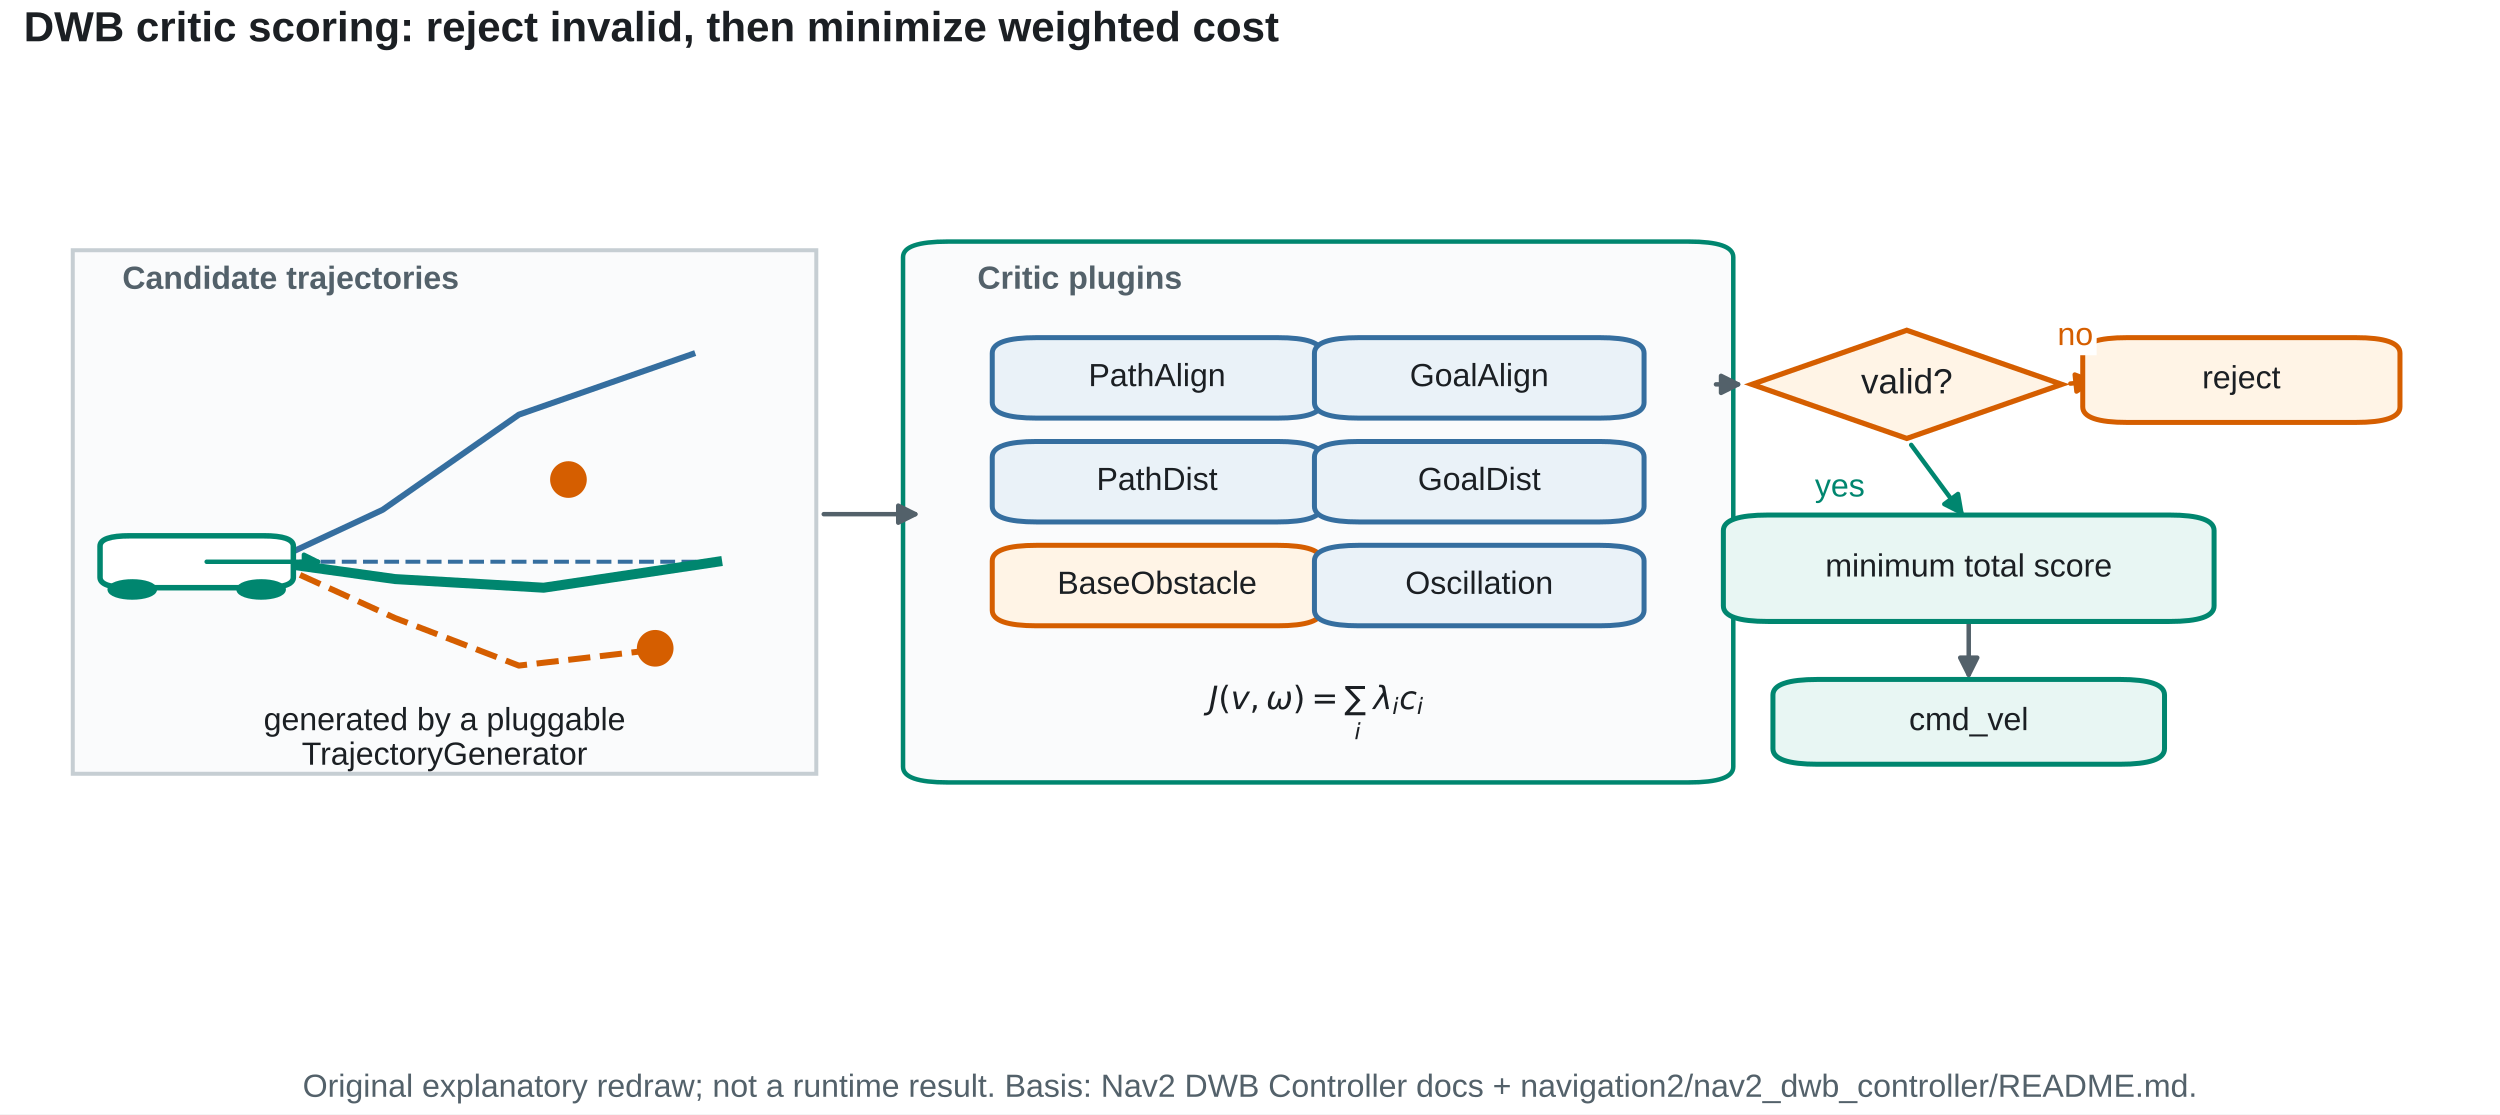
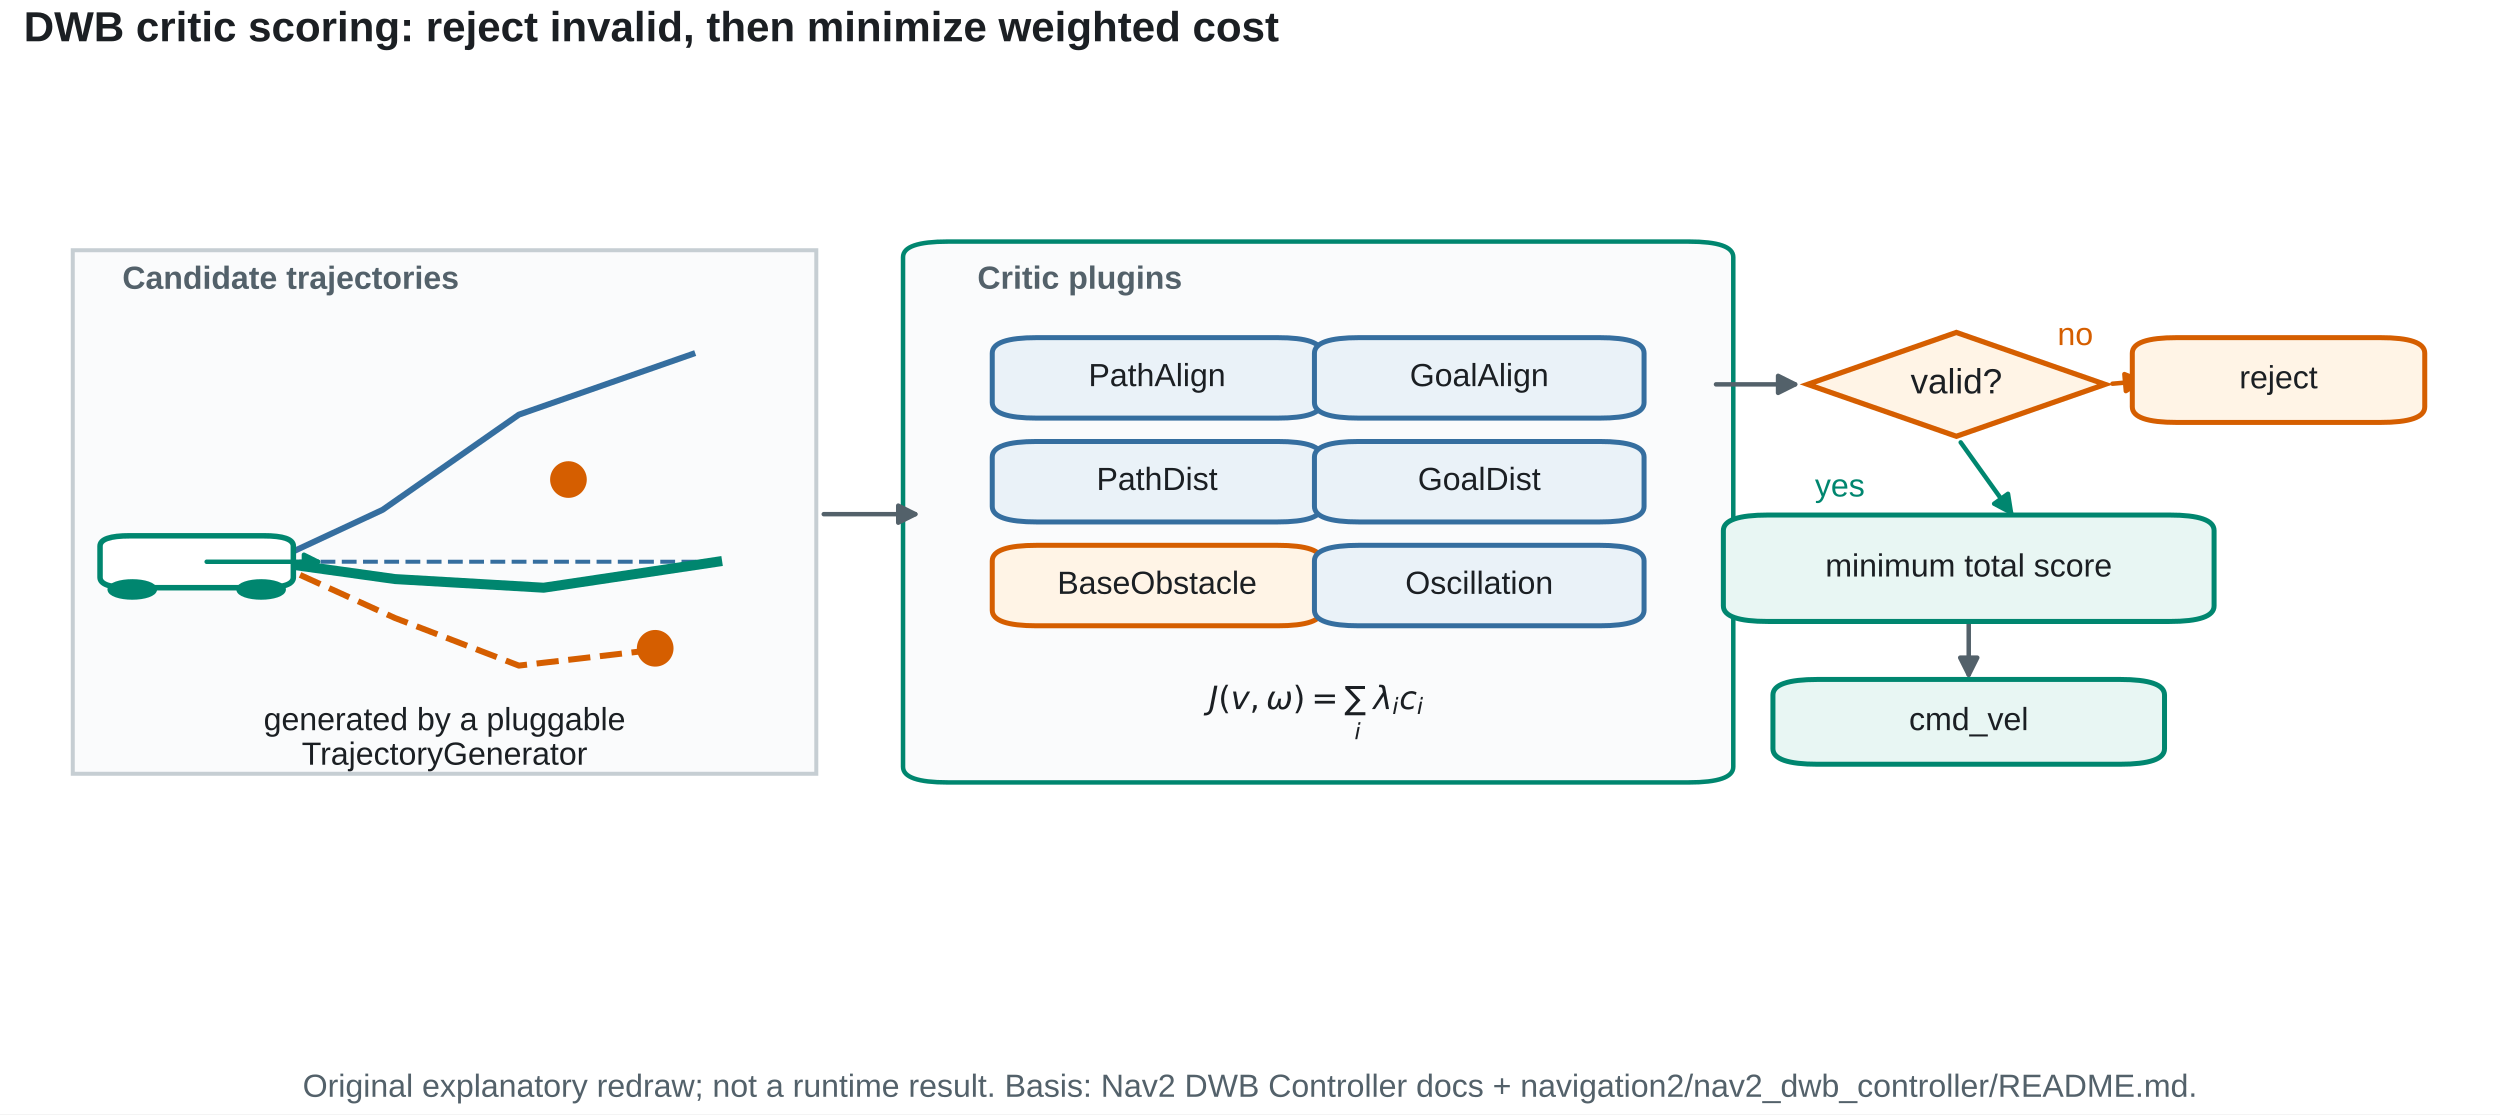
<svg xmlns="http://www.w3.org/2000/svg" xmlns:xlink="http://www.w3.org/1999/xlink" width="499.219pt" height="222.509pt" viewBox="0 0 499.219 222.509" version="1.1">
  <defs>
    <style type="text/css">*{stroke-linejoin: round; stroke-linecap: butt}</style>
  </defs>
  <g id="figure_1">
    <g id="patch_1">
      <path d="M 0 222.509 L 499.219 222.509 L 499.219 0 L 0 0 z " style="fill: #ffffff" />
    </g>
    <g id="axes_1">
      <g id="patch_2">
        <path d="M 14.532 154.512 L 163.002 154.512 L 163.002 49.968 L 14.532 49.968 z " clip-path="url(#pa8b9ab98d3)" style="fill: #fafbfc; stroke: #c6ced3; stroke-width: 0.8; stroke-linejoin: miter" />
      </g>
      <g id="patch_3">
        <path d="M 189.232 156.24 L 337.207 156.24 Q 346.115 156.24 346.115 153.13 L 346.115 51.35 Q 346.115 48.24 337.207 48.24 L 189.232 48.24 Q 180.324 48.24 180.324 51.35 L 180.324 153.13 Q 180.324 156.24 189.232 156.24 z " clip-path="url(#pa8b9ab98d3)" style="fill: #fafbfc; stroke: #00866f; stroke-width: 0.9; stroke-linejoin: miter" />
      </g>
      <g id="line2d_1">
        <path d="M 34.328 112.176 L 143.206 112.176 " clip-path="url(#pa8b9ab98d3)" style="fill: none; stroke-dasharray: 2.96,1.28; stroke-dashoffset: 0; stroke: #356e9f; stroke-width: 0.8" />
      </g>
      <g id="patch_4">
        <path d="M 164.5 102.672 Q 174.137 102.672 182.768 102.672 " clip-path="url(#pa8b9ab98d3)" style="fill: none; stroke: #53616a; stroke-width: 0.9; stroke-linecap: round" />
        <path d="M 179.368 100.972 L 182.768 102.672 L 179.368 104.372 z " clip-path="url(#pa8b9ab98d3)" style="fill: #53616a; stroke: #53616a; stroke-width: 0.9; stroke-linecap: round" />
      </g>
      <g id="patch_5">
-         <path d="M 342.665 76.752 Q 345.371 76.752 347.071 76.752 " clip-path="url(#pa8b9ab98d3)" style="fill: none; stroke: #53616a; stroke-width: 0.9; stroke-linecap: round" />
-         <path d="M 343.671 75.052 L 347.071 76.752 L 343.671 78.452 z " clip-path="url(#pa8b9ab98d3)" style="fill: #53616a; stroke: #53616a; stroke-width: 0.9; stroke-linecap: round" />
+         <path d="M 342.669 76.752 Q 351.067 76.752 358.46 76.752 " clip-path="url(#pa8b9ab98d3)" style="fill: none; stroke: #53616a; stroke-width: 0.9; stroke-linecap: round" />
+         <path d="M 355.06 75.052 L 358.46 76.752 L 355.06 78.452 z " clip-path="url(#pa8b9ab98d3)" style="fill: #53616a; stroke: #53616a; stroke-width: 0.9; stroke-linecap: round" />
      </g>
      <g id="patch_6">
-         <path d="M 413.428 76.599 Q 416.144 76.32 417.858 76.144 " clip-path="url(#pa8b9ab98d3)" style="fill: none; stroke: #d55e00; stroke-width: 0.9; stroke-linecap: round" />
-         <path d="M 414.302 74.8 L 417.858 76.144 L 414.65 78.182 z " clip-path="url(#pa8b9ab98d3)" style="fill: #d55e00; stroke: #d55e00; stroke-width: 0.9; stroke-linecap: round" />
+         <path d="M 421.843 76.622 Q 425.297 76.32 427.748 76.106 " clip-path="url(#pa8b9ab98d3)" style="fill: none; stroke: #d55e00; stroke-width: 0.9; stroke-linecap: round" />
+         <path d="M 424.213 74.708 L 427.748 76.106 L 424.508 78.095 z " clip-path="url(#pa8b9ab98d3)" style="fill: #d55e00; stroke: #d55e00; stroke-width: 0.9; stroke-linecap: round" />
      </g>
      <g id="patch_7">
-         <path d="M 381.647 88.844 Q 386.945 96.02 391.644 102.386 " clip-path="url(#pa8b9ab98d3)" style="fill: none; stroke: #00866f; stroke-width: 0.9; stroke-linecap: round" />
-         <path d="M 390.993 98.641 L 391.644 102.386 L 388.257 100.661 z " clip-path="url(#pa8b9ab98d3)" style="fill: #00866f; stroke: #00866f; stroke-width: 0.9; stroke-linecap: round" />
+         <path d="M 391.53 88.341 Q 396.843 95.761 401.57 102.363 " clip-path="url(#pa8b9ab98d3)" style="fill: none; stroke: #00866f; stroke-width: 0.9; stroke-linecap: round" />
+         <path d="M 400.972 98.608 L 401.57 102.363 L 398.208 100.588 z " clip-path="url(#pa8b9ab98d3)" style="fill: #00866f; stroke: #00866f; stroke-width: 0.9; stroke-linecap: round" />
      </g>
      <g id="patch_8">
        <path d="M 393.13 124.047 Q 393.13 129.891 393.13 134.729 " clip-path="url(#pa8b9ab98d3)" style="fill: none; stroke: #53616a; stroke-width: 0.9; stroke-linecap: round" />
        <path d="M 394.83 131.329 L 393.13 134.729 L 391.43 131.329 z " clip-path="url(#pa8b9ab98d3)" style="fill: #53616a; stroke: #53616a; stroke-width: 0.9; stroke-linecap: round" />
      </g>
      <g id="text_1">
        <text style="font-weight: 600; font-size: 6.4px; font-family: 'Arial', 'Liberation Sans', 'DejaVu Sans', sans-serif; text-anchor: start; fill: #53616a" x="24.43" y="57.671" transform="rotate(-0 24.43046 57.671)">Candidate trajectories</text>
      </g>
      <g id="line2d_2">
        <path d="M 54.124 112.176 L 76.395 101.808 L 103.614 82.8 L 138.257 70.704 " clip-path="url(#pa8b9ab98d3)" style="fill: none; stroke: #356e9f; stroke-width: 1.2; stroke-linecap: square" />
      </g>
      <g id="line2d_3">
        <path d="M 54.124 112.176 L 78.869 115.632 L 108.563 117.36 L 143.206 112.176 " clip-path="url(#pa8b9ab98d3)" style="fill: none; stroke: #00866f; stroke-width: 2; stroke-linecap: square" />
      </g>
      <g id="line2d_4">
        <path d="M 54.124 112.176 L 78.869 123.408 L 103.614 132.912 L 133.308 129.456 " clip-path="url(#pa8b9ab98d3)" style="fill: none; stroke-dasharray: 4.44,1.92; stroke-dashoffset: 0; stroke: #d55e00; stroke-width: 1.2" />
      </g>
      <g id="text_2">
        <text style="font-size: 6.4px; font-family: 'Arial', 'Liberation Sans', 'DejaVu Sans', sans-serif; fill: #1b1f23" transform="translate(52.65186 145.8082)">generated by a pluggable</text>
        <text style="font-size: 6.4px; font-family: 'Arial', 'Liberation Sans', 'DejaVu Sans', sans-serif; fill: #1b1f23" transform="translate(60.25686 152.7018)">TrajectoryGenerator</text>
      </g>
      <g id="text_3">
        <text style="font-weight: 600; font-size: 6.4px; font-family: 'Arial', 'Liberation Sans', 'DejaVu Sans', sans-serif; text-anchor: start; fill: #53616a" x="195.171" y="57.657" transform="rotate(-0 195.1707 57.657)">Critic plugins</text>
      </g>
      <g id="patch_9">
        <path d="M 207.048 83.491 L 255.053 83.491 Q 263.962 83.491 263.962 80.381 L 263.962 70.531 Q 263.962 67.421 255.053 67.421 L 207.048 67.421 Q 198.14 67.421 198.14 70.531 L 198.14 80.381 Q 198.14 83.491 207.048 83.491 z " clip-path="url(#pa8b9ab98d3)" style="fill: #eaf2f8; stroke: #356e9f; stroke-linejoin: miter" />
      </g>
      <g id="patch_10">
        <path d="M 271.385 83.491 L 319.39 83.491 Q 328.299 83.491 328.299 80.381 L 328.299 70.531 Q 328.299 67.421 319.39 67.421 L 271.385 67.421 Q 262.477 67.421 262.477 70.531 L 262.477 80.381 Q 262.477 83.491 271.385 83.491 z " clip-path="url(#pa8b9ab98d3)" style="fill: #eaf2f8; stroke: #356e9f; stroke-linejoin: miter" />
      </g>
      <g id="patch_11">
        <path d="M 207.048 104.227 L 255.053 104.227 Q 263.962 104.227 263.962 101.117 L 263.962 91.267 Q 263.962 88.157 255.053 88.157 L 207.048 88.157 Q 198.14 88.157 198.14 91.267 L 198.14 101.117 Q 198.14 104.227 207.048 104.227 z " clip-path="url(#pa8b9ab98d3)" style="fill: #eaf2f8; stroke: #356e9f; stroke-linejoin: miter" />
      </g>
      <g id="patch_12">
        <path d="M 271.385 104.227 L 319.39 104.227 Q 328.299 104.227 328.299 101.117 L 328.299 91.267 Q 328.299 88.157 319.39 88.157 L 271.385 88.157 Q 262.477 88.157 262.477 91.267 L 262.477 101.117 Q 262.477 104.227 271.385 104.227 z " clip-path="url(#pa8b9ab98d3)" style="fill: #eaf2f8; stroke: #356e9f; stroke-linejoin: miter" />
      </g>
      <g id="patch_13">
        <path d="M 207.048 124.963 L 255.053 124.963 Q 263.962 124.963 263.962 121.853 L 263.962 112.003 Q 263.962 108.893 255.053 108.893 L 207.048 108.893 Q 198.14 108.893 198.14 112.003 L 198.14 121.853 Q 198.14 124.963 207.048 124.963 z " clip-path="url(#pa8b9ab98d3)" style="fill: #fff4e6; stroke: #d55e00; stroke-linejoin: miter" />
      </g>
      <g id="patch_14">
        <path d="M 271.385 124.963 L 319.39 124.963 Q 328.299 124.963 328.299 121.853 L 328.299 112.003 Q 328.299 108.893 319.39 108.893 L 271.385 108.893 Q 262.477 108.893 262.477 112.003 L 262.477 121.853 Q 262.477 124.963 271.385 124.963 z " clip-path="url(#pa8b9ab98d3)" style="fill: #eaf2f8; stroke: #356e9f; stroke-linejoin: miter" />
      </g>
      <g id="text_4">
        <g style="fill: #1b1f23" transform="translate(241.4039 142.48)">
          <text>
            <tspan x="0" y="-0.891" style="font-style: oblique; font-size: 6.4px; font-family: 'DejaVu Sans'; fill: #1b1f23">J</tspan>
            <tspan x="4.367" y="-0.891" style="font-style: oblique; font-size: 6.4px; font-family: 'DejaVu Sans'; fill: #1b1f23">v</tspan>
            <tspan x="11.408" y="-0.891" style="font-style: oblique; font-size: 6.4px; font-family: 'DejaVu Sans'; fill: #1b1f23">ω</tspan>
            <tspan x="32.841" y="-0.891" style="font-style: oblique; font-size: 6.4px; font-family: 'DejaVu Sans'; fill: #1b1f23">λ</tspan>
            <tspan x="38.017" y="-0.891" style="font-style: oblique; font-size: 6.4px; font-family: 'DejaVu Sans'; fill: #1b1f23">c</tspan>
            <tspan x="1.88" y="-0.891" style="font-size: 6.4px; font-family: 'DejaVu Sans'; fill: #1b1f23">(</tspan>
            <tspan x="8.14" y="-0.891" style="font-size: 6.4px; font-family: 'DejaVu Sans'; fill: #1b1f23">,</tspan>
            <tspan x="16.747" y="-0.891" style="font-size: 6.4px; font-family: 'DejaVu Sans'; fill: #1b1f23">)</tspan>
            <tspan x="20.476" y="-0.891" style="font-size: 6.4px; font-family: 'DejaVu Sans'; fill: #1b1f23">=</tspan>
            <tspan x="27.06" y="-0.891" style="font-size: 6.4px; font-family: 'DejaVu Sans Display'; fill: #1b1f23">∑</tspan>
            <tspan x="29.06" y="5.128" style="font-style: oblique; font-size: 4.48px; font-family: 'DejaVu Sans'; fill: #1b1f23">i</tspan>
            <tspan x="36.613" y="0.094" style="font-style: oblique; font-size: 4.48px; font-family: 'DejaVu Sans'; fill: #1b1f23">i</tspan>
            <tspan x="41.522" y="0.094" style="font-style: oblique; font-size: 4.48px; font-family: 'DejaVu Sans'; fill: #1b1f23">i</tspan>
          </text>
        </g>
      </g>
      <g id="patch_15">
-         <path d="M 380.758 65.952 L 411.689 76.752 L 380.758 87.552 L 349.827 76.752 z " clip-path="url(#pa8b9ab98d3)" style="fill: #fff4e6; stroke: #d55e00; stroke-width: 1.05; stroke-linejoin: miter" />
+         <path d="M 390.656 66.384 L 420.35 76.752 L 390.656 87.12 L 360.962 76.752 z " clip-path="url(#pa8b9ab98d3)" style="fill: #fff4e6; stroke: #d55e00; stroke-width: 1.05; stroke-linejoin: miter" />
      </g>
      <g id="patch_16">
-         <path d="M 424.804 84.355 L 470.335 84.355 Q 479.243 84.355 479.243 81.245 L 479.243 70.531 Q 479.243 67.421 470.335 67.421 L 424.804 67.421 Q 415.896 67.421 415.896 70.531 L 415.896 81.245 Q 415.896 84.355 424.804 84.355 z " clip-path="url(#pa8b9ab98d3)" style="fill: #fff4e6; stroke: #d55e00; stroke-linejoin: miter" />
+         <path d="M 434.702 84.355 L 475.284 84.355 Q 484.192 84.355 484.192 81.245 L 484.192 70.531 Q 484.192 67.421 475.284 67.421 L 434.702 67.421 Q 425.794 67.421 425.794 70.531 L 425.794 81.245 Q 425.794 84.355 434.702 84.355 z " clip-path="url(#pa8b9ab98d3)" style="fill: #fff4e6; stroke: #d55e00; stroke-linejoin: miter" />
      </g>
      <g id="patch_17">
        <path d="M 353.044 124.099 L 433.217 124.099 Q 442.125 124.099 442.125 120.989 L 442.125 105.955 Q 442.125 102.845 433.217 102.845 L 353.044 102.845 Q 344.135 102.845 344.135 105.955 L 344.135 120.989 Q 344.135 124.099 353.044 124.099 z " clip-path="url(#pa8b9ab98d3)" style="fill: #e8f6f3; stroke: #00866f; stroke-linejoin: miter" />
      </g>
      <g id="patch_18">
        <path d="M 362.942 152.611 L 423.319 152.611 Q 432.227 152.611 432.227 149.501 L 432.227 138.787 Q 432.227 135.677 423.319 135.677 L 362.942 135.677 Q 354.033 135.677 354.033 138.787 L 354.033 149.501 Q 354.033 152.611 362.942 152.611 z " clip-path="url(#pa8b9ab98d3)" style="fill: #e8f6f3; stroke: #00866f; stroke-linejoin: miter" />
      </g>
      <g id="PathCollection_1">
        <defs>
          <path id="m87c33f2158" d="M 0 3.162 C 0.839 3.162 1.643 2.829 2.236 2.236 C 2.829 1.643 3.162 0.839 3.162 0 C 3.162 -0.839 2.829 -1.643 2.236 -2.236 C 1.643 -2.829 0.839 -3.162 0 -3.162 C -0.839 -3.162 -1.643 -2.829 -2.236 -2.236 C -2.829 -1.643 -3.162 -0.839 -3.162 0 C -3.162 0.839 -2.829 1.643 -2.236 2.236 C -1.643 2.829 -0.839 3.162 0 3.162 z " style="stroke: #d55e00" />
        </defs>
        <g clip-path="url(#pa8b9ab98d3)">
          <use xlink:href="#m87c33f2158" x="113.512" y="95.76" style="fill: #d55e00; stroke: #d55e00" />
          <use xlink:href="#m87c33f2158" x="130.834" y="129.456" style="fill: #d55e00; stroke: #d55e00" />
        </g>
      </g>
      <g id="text_5">
        <text style="font-size: 6.4px; font-family: 'Arial', 'Liberation Sans', 'DejaVu Sans', sans-serif; text-anchor: middle; fill: #1b1f23" x="231.051" y="77.111" transform="rotate(-0 231.0509 77.111)">PathAlign</text>
      </g>
      <g id="text_6">
        <text style="font-size: 6.4px; font-family: 'Arial', 'Liberation Sans', 'DejaVu Sans', sans-serif; text-anchor: middle; fill: #1b1f23" x="295.388" y="77.111" transform="rotate(-0 295.3878 77.111)">GoalAlign</text>
      </g>
      <g id="text_7">
        <text style="font-size: 6.4px; font-family: 'Arial', 'Liberation Sans', 'DejaVu Sans', sans-serif; text-anchor: middle; fill: #1b1f23" x="231.051" y="97.847" transform="rotate(-0 231.0509 97.847)">PathDist</text>
      </g>
      <g id="text_8">
        <text style="font-size: 6.4px; font-family: 'Arial', 'Liberation Sans', 'DejaVu Sans', sans-serif; text-anchor: middle; fill: #1b1f23" x="295.388" y="97.847" transform="rotate(-0 295.3878 97.847)">GoalDist</text>
      </g>
      <g id="text_9">
        <text style="font-size: 6.4px; font-family: 'Arial', 'Liberation Sans', 'DejaVu Sans', sans-serif; text-anchor: middle; fill: #1b1f23" x="231.051" y="118.583" transform="rotate(-0 231.0509 118.583)">BaseObstacle</text>
      </g>
      <g id="text_10">
        <text style="font-size: 6.4px; font-family: 'Arial', 'Liberation Sans', 'DejaVu Sans', sans-serif; text-anchor: middle; fill: #1b1f23" x="295.388" y="118.583" transform="rotate(-0 295.3878 118.583)">Oscillation</text>
      </g>
      <g id="text_11">
-         <text style="font-size: 7px; font-family: 'Arial', 'Liberation Sans', 'DejaVu Sans', sans-serif; text-anchor: middle; fill: #1b1f23" x="380.758" y="78.562" transform="rotate(-0 380.7579 78.56216)">valid?</text>
+         <text style="font-size: 7px; font-family: 'Arial', 'Liberation Sans', 'DejaVu Sans', sans-serif; text-anchor: middle; fill: #1b1f23" x="390.656" y="78.562" transform="rotate(-0 390.6559 78.56216)">valid?</text>
      </g>
      <g id="text_12">
-         <text style="font-size: 6.4px; font-family: 'Arial', 'Liberation Sans', 'DejaVu Sans', sans-serif; text-anchor: middle; fill: #1b1f23" x="447.569" y="77.543" transform="rotate(-0 447.5693 77.543)">reject</text>
+         <text style="font-size: 6.4px; font-family: 'Arial', 'Liberation Sans', 'DejaVu Sans', sans-serif; text-anchor: middle; fill: #1b1f23" x="454.993" y="77.543" transform="rotate(-0 454.9928 77.543)">reject</text>
      </g>
      <g id="text_13">
        <text style="font-size: 6.4px; font-family: 'Arial', 'Liberation Sans', 'DejaVu Sans', sans-serif; text-anchor: middle; fill: #1b1f23" x="393.13" y="115.127" transform="rotate(-0 393.1304 115.127)">minimum total score</text>
      </g>
      <g id="text_14">
        <text style="font-size: 6.4px; font-family: 'Arial', 'Liberation Sans', 'DejaVu Sans', sans-serif; text-anchor: middle; fill: #1b1f23" x="393.13" y="145.799" transform="rotate(-0 393.1304 145.799)">cmd_vel</text>
      </g>
      <g id="patch_19">
        <path d="M 25.915 117.36 L 52.64 117.36 Q 58.579 117.36 58.579 115.286 L 58.579 109.066 Q 58.579 106.992 52.64 106.992 L 25.915 106.992 Q 19.976 106.992 19.976 109.066 L 19.976 115.286 Q 19.976 117.36 25.915 117.36 z " clip-path="url(#pa8b9ab98d3)" style="fill: #ffffff; stroke: #00866f; stroke-width: 1.1; stroke-linejoin: miter" />
      </g>
      <g id="patch_20">
        <path d="M 26.41 119.261 C 27.591 119.261 28.724 119.097 29.56 118.805 C 30.395 118.514 30.864 118.118 30.864 117.706 C 30.864 117.293 30.395 116.898 29.56 116.606 C 28.724 116.314 27.591 116.15 26.41 116.15 C 25.229 116.15 24.096 116.314 23.261 116.606 C 22.425 116.898 21.956 117.293 21.956 117.706 C 21.956 118.118 22.425 118.514 23.261 118.805 C 24.096 119.097 25.229 119.261 26.41 119.261 z " clip-path="url(#pa8b9ab98d3)" style="fill: #00866f; stroke: #00866f; stroke-linejoin: miter" />
      </g>
      <g id="patch_21">
        <path d="M 52.145 119.261 C 53.326 119.261 54.459 119.097 55.294 118.805 C 56.13 118.514 56.599 118.118 56.599 117.706 C 56.599 117.293 56.13 116.898 55.294 116.606 C 54.459 116.314 53.326 116.15 52.145 116.15 C 50.964 116.15 49.831 116.314 48.995 116.606 C 48.16 116.898 47.691 117.293 47.691 117.706 C 47.691 118.118 48.16 118.514 48.995 118.805 C 49.831 119.097 50.964 119.261 52.145 119.261 z " clip-path="url(#pa8b9ab98d3)" style="fill: #00866f; stroke: #00866f; stroke-linejoin: miter" />
      </g>
      <g id="text_15">
        <g id="patch_22">
          <path d="M 410.148 70.935 L 418.674 70.935 L 418.674 63.561 L 410.148 63.561 z " style="fill: #ffffff" />
        </g>
        <text style="font-size: 6.4px; font-family: 'Arial', 'Liberation Sans', 'DejaVu Sans', sans-serif; text-anchor: middle; fill: #d55e00" x="414.411" y="68.903" transform="rotate(-0 414.411 68.903)">no</text>
      </g>
      <g id="text_16">
        <g id="patch_23">
          <path d="M 361.712 101.175 L 373.079 101.175 L 373.079 93.801 L 361.712 93.801 z " style="fill: #ffffff" />
        </g>
        <text style="font-size: 6.4px; font-family: 'Arial', 'Liberation Sans', 'DejaVu Sans', sans-serif; text-anchor: middle; fill: #00866f" x="367.396" y="99.143" transform="rotate(-0 367.3956 99.143)">yes</text>
      </g>
      <g id="patch_24">
        <path d="M 41.274 112.176 Q 52.887 112.176 63.492 112.176 " clip-path="url(#pa8b9ab98d3)" style="fill: none; stroke: #00866f; stroke-width: 0.9; stroke-linecap: round" />
        <path d="M 60.692 110.776 L 63.492 112.176 L 60.692 113.576 z " clip-path="url(#pa8b9ab98d3)" style="fill: #00866f; stroke: #00866f; stroke-width: 0.9; stroke-linecap: round" />
      </g>
    </g>
    <g id="text_17">
      <text style="font-weight: 600; font-size: 8.4px; font-family: 'Arial', 'Liberation Sans', 'DejaVu Sans', sans-serif; text-anchor: start; fill: #1b1f23" x="4.738" y="8.247" transform="rotate(-0 4.7376 8.247375)">DWB critic scoring: reject invalid, then minimize weighted cost</text>
    </g>
    <g id="text_18">
      <text style="font-size: 6.4px; font-family: 'Arial', 'Liberation Sans', 'DejaVu Sans', sans-serif; text-anchor: middle; fill: #53616a" x="249.61" y="219.021" transform="rotate(-0 249.6096 219.0208)">Original explanatory redraw; not a runtime result. Basis: Nav2 DWB Controller docs + navigation2/nav2_dwb_controller/README.md.</text>
    </g>
  </g>
  <defs>
    <clipPath id="pa8b9ab98d3">
      <rect x="2.16" y="17.136" width="494.899" height="172.8" />
    </clipPath>
  </defs>
</svg>
